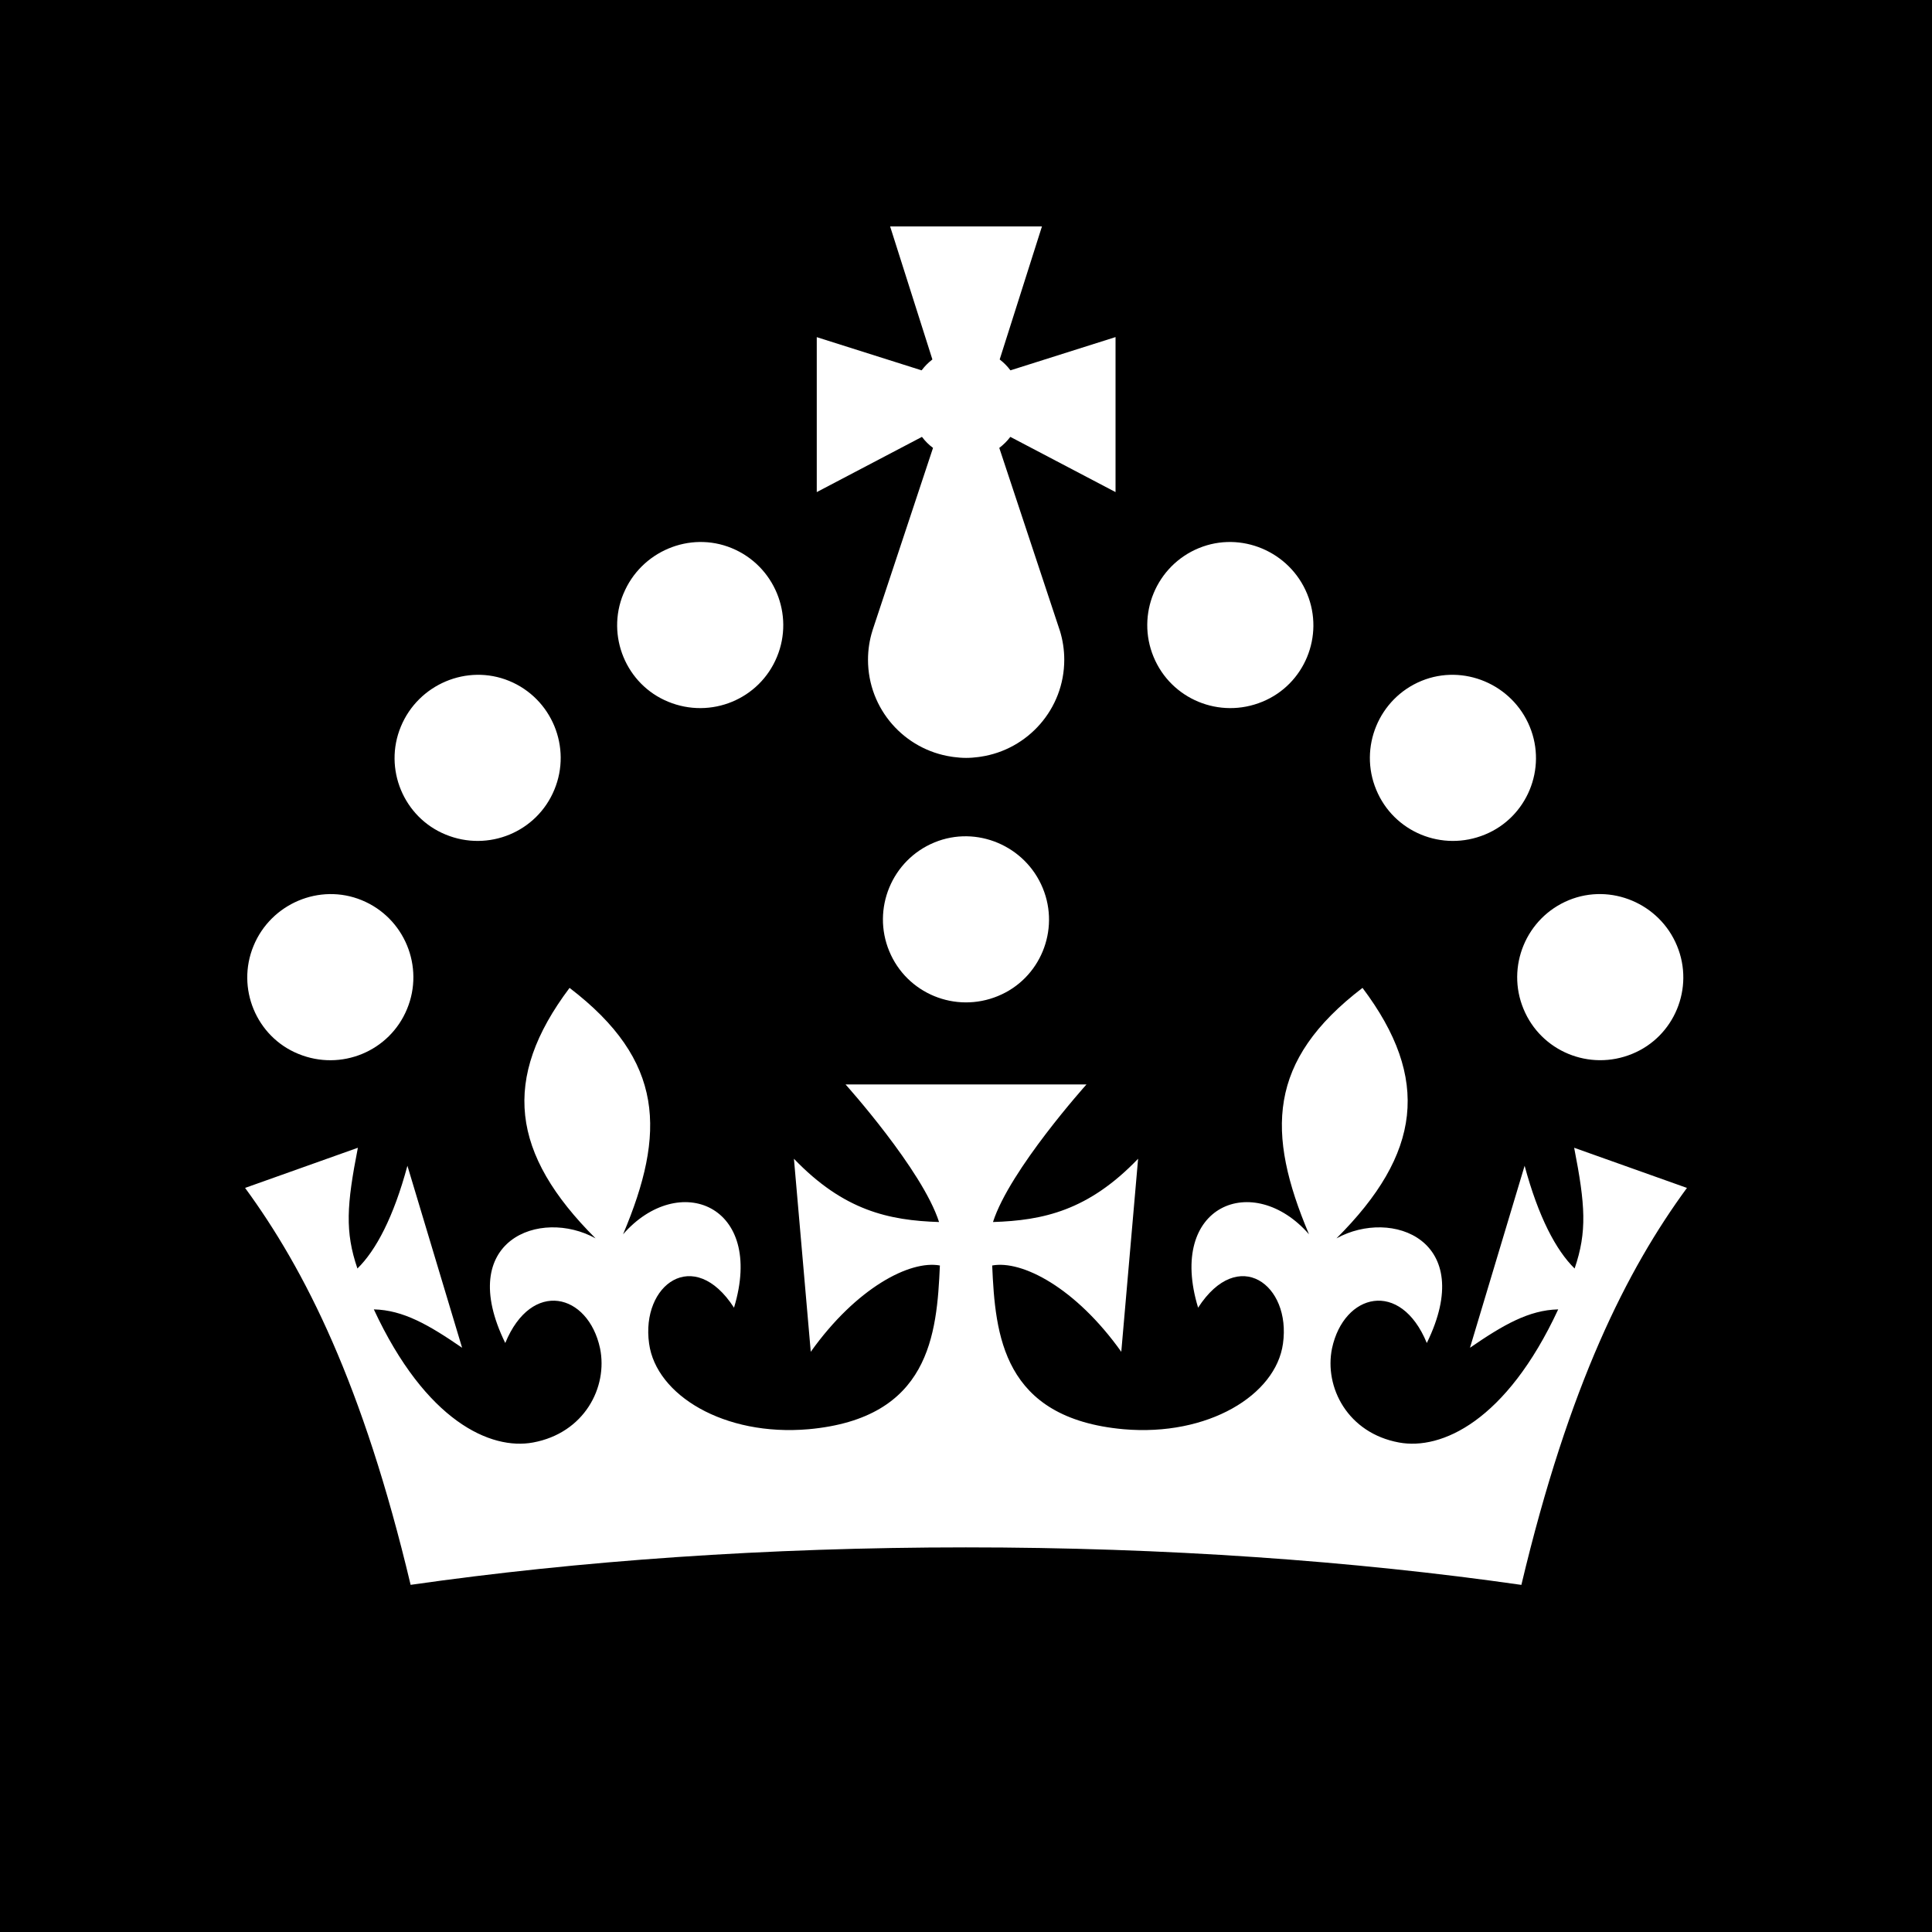
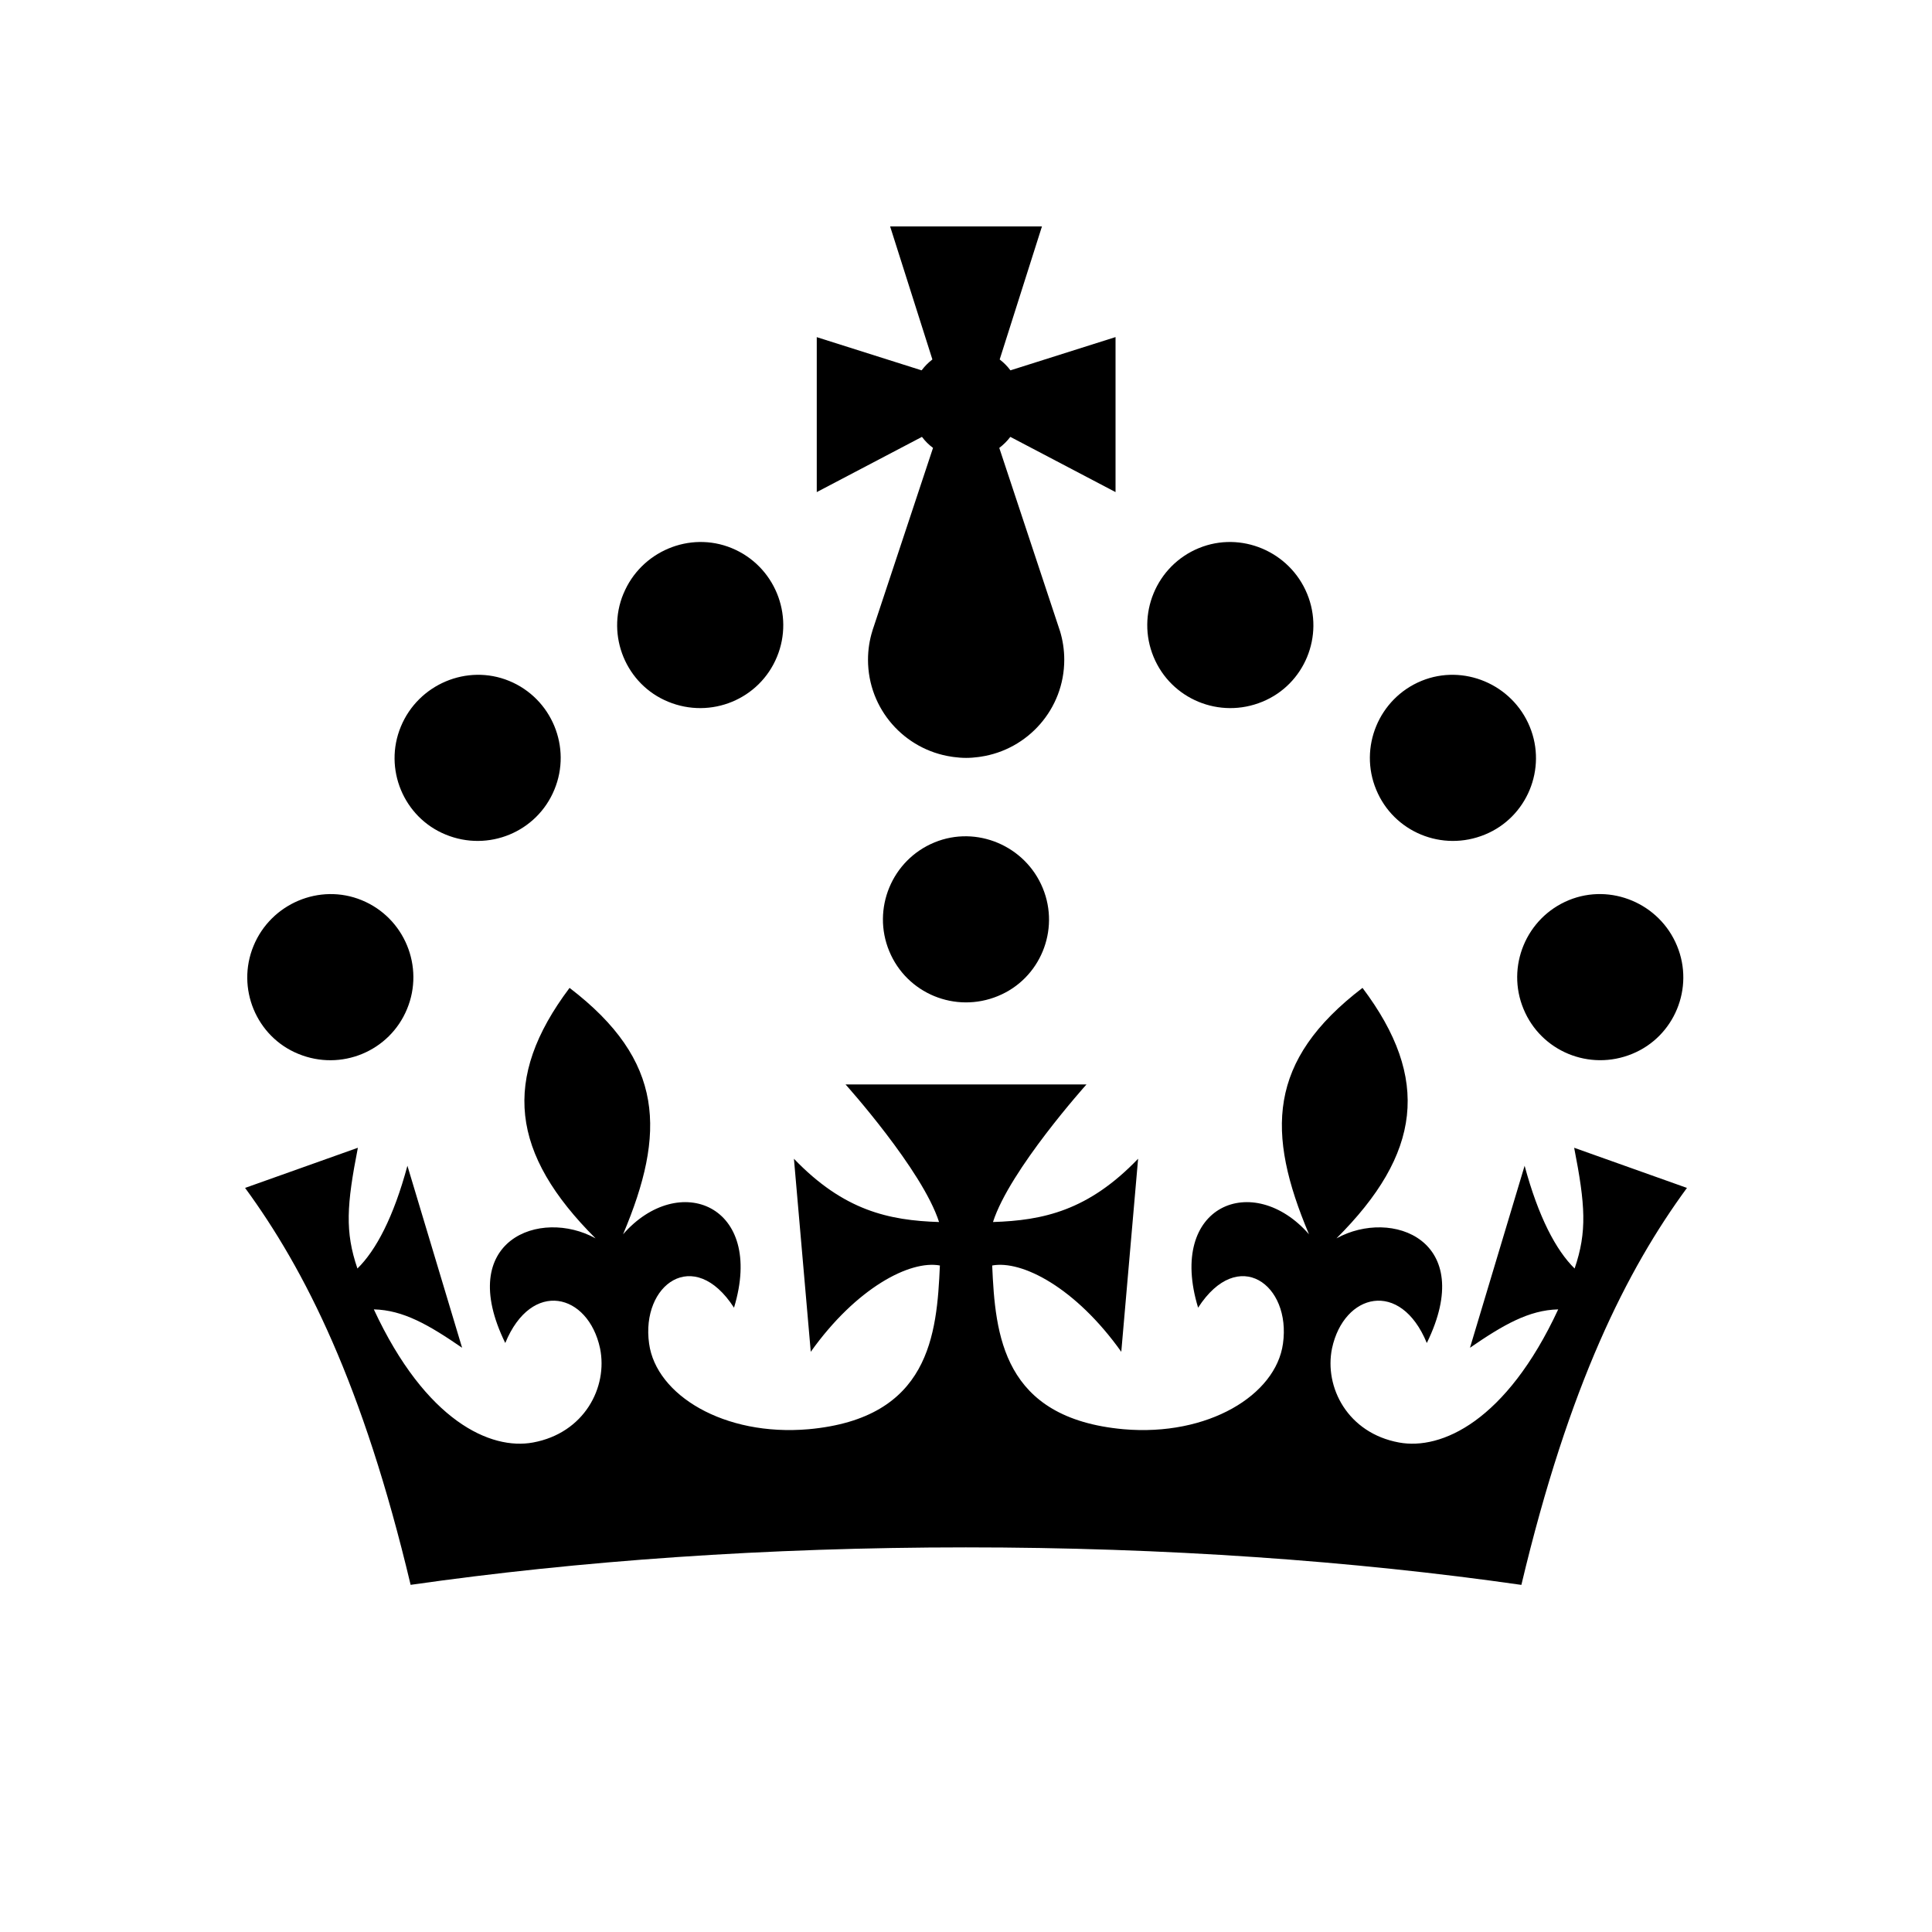
<svg xmlns="http://www.w3.org/2000/svg" viewBox="0 0 512 512">
-   <path d="m0 0v512h512v-512zm415.76 238.55c11.12-4.56 24.05.88 28.67 12.11 4.63 11.17-.72 24.05-11.85 28.61-11.34 4.68-24.21-.67-28.83-11.88-4.65-11.18.67-24.18 12.01-28.84zm-39.05-58.11c11.12-4.56 24.05.89 28.68 12.12 4.62 11.17-.73 24.04-11.85 28.6-11.34 4.68-24.21-.67-28.83-11.88-4.65-11.18.67-24.18 12-28.84zm-58.98-35.19c11.12-4.57 24.05.88 28.67 12.11 4.62 11.17-.72 24.04-11.85 28.6-11.34 4.68-24.21-.67-28.84-11.88-4.64-11.18.67-24.18 12.01-28.83zm-101.34-55.92 27.83 8.81.09-.08c.77-1.03 1.68-1.94 2.7-2.73l.08-.08-11.2-35.25h20.12s20.12 0 20.12 0l-11.2 35.25.08.08c1.02.79 1.93 1.7 2.7 2.73l.08.08 27.84-8.81v41.08l-27.87-14.63-.06.06c-.83 1.08-1.8 2.04-2.88 2.86l16 48.28c.02.06.05.12.06.18l.02.05c.74 2.42 1.14 4.98 1.14 7.63 0 13.06-9.65 23.85-22.19 25.7-.18.03-.37.06-.55.08-1.07.14-2.16.23-3.26.23-1.11 0-2.19-.09-3.26-.23-.19-.02-.38-.06-.56-.08-12.55-1.85-22.19-12.63-22.19-25.7 0-2.65.4-5.21 1.15-7.62s.01-.06.01-.06c.02-.06.04-.12.06-.18l16.01-48.28c-1.09-.81-2.06-1.77-2.88-2.86l-.06-.06-27.87 14.63v-41.08zm48.11 174.62c-11.34 4.68-24.21-.67-28.84-11.88-4.64-11.18.67-24.18 12.01-28.83 11.12-4.57 24.05.88 28.67 12.11 4.62 11.17-.72 24.04-11.85 28.6zm-99.28-106.59c4.62-11.23 17.55-16.68 28.67-12.11 11.34 4.65 16.65 17.65 12.01 28.83-4.62 11.21-17.49 16.56-28.84 11.88-11.12-4.56-16.47-17.44-11.85-28.6zm-58.99 35.2c4.63-11.22 17.55-16.68 28.68-12.12 11.34 4.65 16.65 17.65 12 28.84-4.62 11.21-17.49 16.56-28.83 11.88-11.12-4.56-16.48-17.44-11.85-28.6zm-39.04 58.11c4.62-11.23 17.55-16.68 28.67-12.11 11.34 4.65 16.66 17.65 12.01 28.84-4.62 11.21-17.49 16.56-28.83 11.88-11.13-4.55-16.47-17.43-11.85-28.61zm335.98 169.34c-44.5-6.37-94.44-9.94-147.21-9.94s-102.66 3.57-147.14 9.93c-12.63-53.1-28-83.53-43.87-105.19l29.89-10.64c-2.97 15.18-3.45 22.24-.12 32 4.93-4.82 9.6-13.68 13.25-27.23l14.49 48.23c-8.82-6.07-15.61-9.99-23.39-10.17 13.79 29.7 31.01 37.34 42.17 35.28 13.62-2.5 19.89-14.65 17.78-24.95-3.13-14.6-18.12-18.41-25.12-1.42-13.39-27.31 9.32-35.81 23.93-27.73-22.44-22.39-25.01-42.29-6.89-66.38 25.24 19.3 25.54 38.41 14.18 65.3 14.74-16.87 37.68-7.81 29.4 19.45-10.64-16.46-24.71-6.1-22.5 9.53 1.87 13.62 19.85 24.62 42.25 22.68 32.1-2.91 34.01-25.06 34.81-43.39-7.89-1.46-22.1 5.86-34.22 22.87l-4.46-51.16c13.18 13.74 25.16 16.35 38.46 16.77-4.43-13.82-24.78-36.46-24.78-36.46h63.85s-20.35 22.64-24.78 36.46c13.3-.42 25.28-3.03 38.46-16.77l-4.46 51.16c-12.11-17.01-26.32-24.33-34.21-22.87.8 18.34 2.71 40.48 34.81 43.39 22.39 1.95 40.38-9.05 42.25-22.68 2.21-15.63-11.86-25.99-22.49-9.53-8.29-27.26 14.65-36.32 29.39-19.45-11.36-26.89-11.07-46 14.18-65.3 18.12 24.08 15.55 43.99-6.9 66.38 14.62-8.08 37.32.43 23.94 27.73-7-16.99-21.98-13.18-25.12 1.42-2.11 10.3 4.15 22.46 17.77 24.95 11.16 2.06 28.38-5.58 42.17-35.28-7.77.18-14.57 4.11-23.38 10.17l14.48-48.23c3.65 13.55 8.32 22.41 13.25 27.23 3.33-9.76 2.85-16.82-.12-32l29.89 10.64c-15.88 21.66-31.25 52.09-43.88 105.2z" />
+   <path d="m 415.76 238.55 c 11.12 -4.56 24.05 0.88 28.67 12.11 c 4.63 11.17 -0.72 24.05 -11.85 28.61 c -11.34 4.68 -24.21 -0.67 -28.83 -11.88 c -4.65 -11.18 0.67 -24.18 12.01 -28.84 z m -39.05 -58.11 c 11.12 -4.56 24.05 0.89 28.68 12.12 c 4.62 11.17 -0.73 24.04 -11.85 28.6 c -11.34 4.68 -24.21 -0.67 -28.83 -11.88 c -4.65 -11.18 0.67 -24.18 12 -28.84 z m -58.98 -35.19 c 11.12 -4.57 24.05 0.88 28.67 12.11 c 4.62 11.17 -0.72 24.04 -11.85 28.6 c -11.34 4.68 -24.21 -0.67 -28.84 -11.88 c -4.64 -11.18 0.67 -24.18 12.01 -28.83 z m -101.34 -55.92 l 27.83 8.81 l 0.09 -0.08 c 0.77 -1.03 1.68 -1.94 2.7 -2.73 l 0.08 -0.08 l -11.2 -35.25 h 20.12 s 20.12 0 20.12 0 l -11.2 35.25 l 0.08 0.08 c 1.02 0.79 1.93 1.7 2.7 2.73 l 0.08 0.08 l 27.84 -8.81 v 41.08 l -27.87 -14.63 l -0.06 0.06 c -0.83 1.08 -1.8 2.04 -2.88 2.86 l 16 48.28 c 0.02 0.06 0.05 0.12 0.06 0.18 l 0.02 0.05 c 0.74 2.42 1.14 4.98 1.14 7.63 c 0 13.06 -9.65 23.85 -22.19 25.7 c -0.18 0.03 -0.37 0.06 -0.55 0.08 c -1.07 0.14 -2.16 0.23 -3.26 0.23 c -1.11 0 -2.19 -0.09 -3.26 -0.23 c -0.19 -0.02 -0.38 -0.06 -0.56 -0.08 c -12.55 -1.85 -22.19 -12.63 -22.19 -25.7 c 0 -2.65 0.4 -5.21 1.15 -7.62 s 0.01 -0.06 0.01 -0.06 c 0.02 -0.06 0.04 -0.12 0.06 -0.18 l 16.01 -48.28 c -1.09 -0.81 -2.06 -1.77 -2.88 -2.86 l -0.06 -0.06 l -27.87 14.63 v -41.08 z m 48.11 174.62 c -11.34 4.68 -24.21 -0.67 -28.84 -11.88 c -4.64 -11.18 0.67 -24.18 12.01 -28.83 c 11.12 -4.57 24.05 0.88 28.67 12.11 c 4.62 11.17 -0.72 24.04 -11.85 28.6 z m -99.28 -106.59 c 4.62 -11.23 17.55 -16.68 28.67 -12.11 c 11.34 4.65 16.65 17.65 12.01 28.83 c -4.62 11.21 -17.49 16.56 -28.84 11.88 c -11.12 -4.56 -16.47 -17.44 -11.85 -28.6 z m -58.99 35.2 c 4.63 -11.22 17.55 -16.68 28.68 -12.12 c 11.34 4.65 16.65 17.65 12 28.84 c -4.62 11.21 -17.49 16.56 -28.83 11.88 c -11.12 -4.56 -16.48 -17.44 -11.85 -28.6 z m -39.04 58.11 c 4.62 -11.23 17.55 -16.68 28.67 -12.11 c 11.34 4.65 16.66 17.65 12.01 28.84 c -4.62 11.21 -17.49 16.56 -28.83 11.88 c -11.13 -4.55 -16.47 -17.43 -11.85 -28.61 z m 335.98 169.34 c -44.5 -6.37 -94.44 -9.94 -147.21 -9.94 s -102.66 3.57 -147.14 9.93 c -12.63 -53.1 -28 -83.53 -43.87 -105.19 l 29.89 -10.64 c -2.97 15.18 -3.45 22.24 -0.12 32 c 4.93 -4.82 9.6 -13.68 13.25 -27.23 l 14.49 48.23 c -8.82 -6.07 -15.61 -9.99 -23.39 -10.17 c 13.79 29.7 31.01 37.34 42.17 35.28 c 13.62 -2.5 19.89 -14.65 17.78 -24.95 c -3.13 -14.6 -18.12 -18.41 -25.12 -1.42 c -13.39 -27.31 9.32 -35.81 23.93 -27.73 c -22.44 -22.39 -25.01 -42.29 -6.89 -66.38 c 25.24 19.3 25.54 38.41 14.18 65.3 c 14.74 -16.87 37.68 -7.81 29.4 19.45 c -10.64 -16.46 -24.71 -6.1 -22.5 9.53 c 1.87 13.62 19.85 24.62 42.25 22.68 c 32.1 -2.91 34.01 -25.06 34.81 -43.39 c -7.89 -1.46 -22.1 5.86 -34.22 22.87 l -4.46 -51.16 c 13.18 13.74 25.16 16.35 38.46 16.77 c -4.43 -13.82 -24.78 -36.46 -24.78 -36.46 h 63.85 s -20.35 22.64 -24.78 36.46 c 13.3 -0.42 25.28 -3.03 38.46 -16.77 l -4.46 51.16 c -12.11 -17.01 -26.32 -24.33 -34.21 -22.87 c 0.8 18.34 2.71 40.48 34.81 43.39 c 22.39 1.95 40.38 -9.05 42.25 -22.68 c 2.21 -15.63 -11.86 -25.99 -22.49 -9.53 c -8.29 -27.26 14.65 -36.32 29.39 -19.45 c -11.36 -26.89 -11.07 -46 14.18 -65.3 c 18.12 24.08 15.55 43.99 -6.9 66.38 c 14.62 -8.08 37.32 0.43 23.94 27.73 c -7 -16.99 -21.98 -13.18 -25.12 1.42 c -2.11 10.3 4.15 22.46 17.77 24.95 c 11.16 2.06 28.38 -5.58 42.17 -35.28 c -7.77 0.18 -14.57 4.11 -23.38 10.17 l 14.48 -48.23 c 3.65 13.55 8.32 22.41 13.25 27.23 c 3.33 -9.76 2.85 -16.82 -0.12 -32 l 29.89 10.64 c -15.88 21.66 -31.25 52.09 -43.88 105.2 z" />
</svg>
